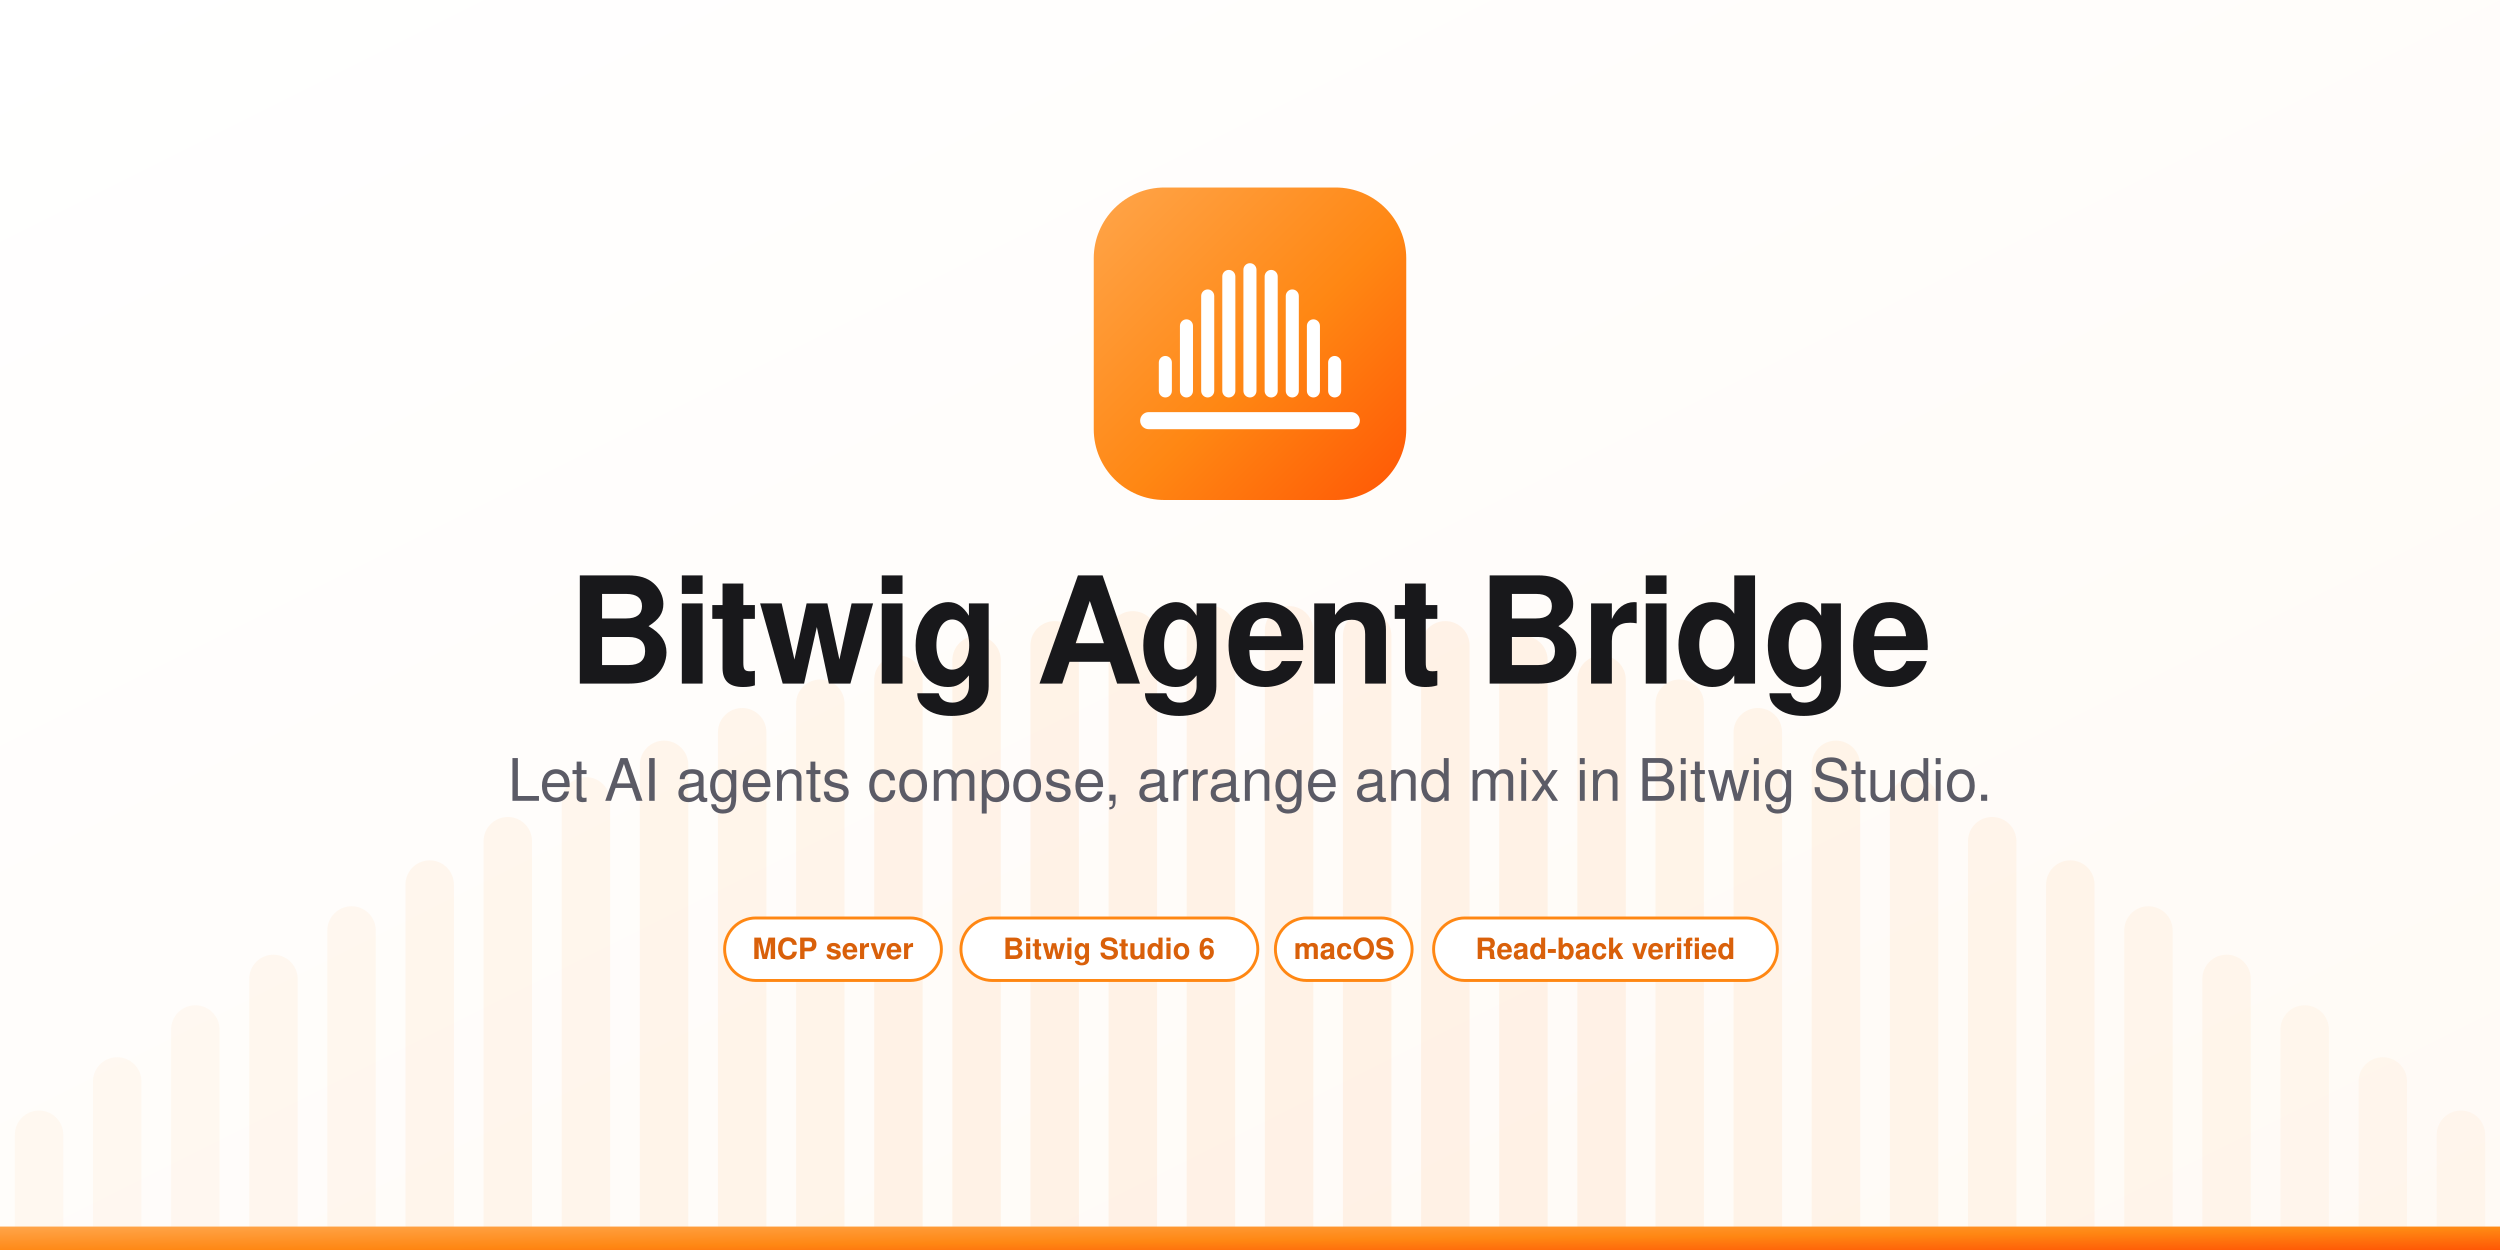
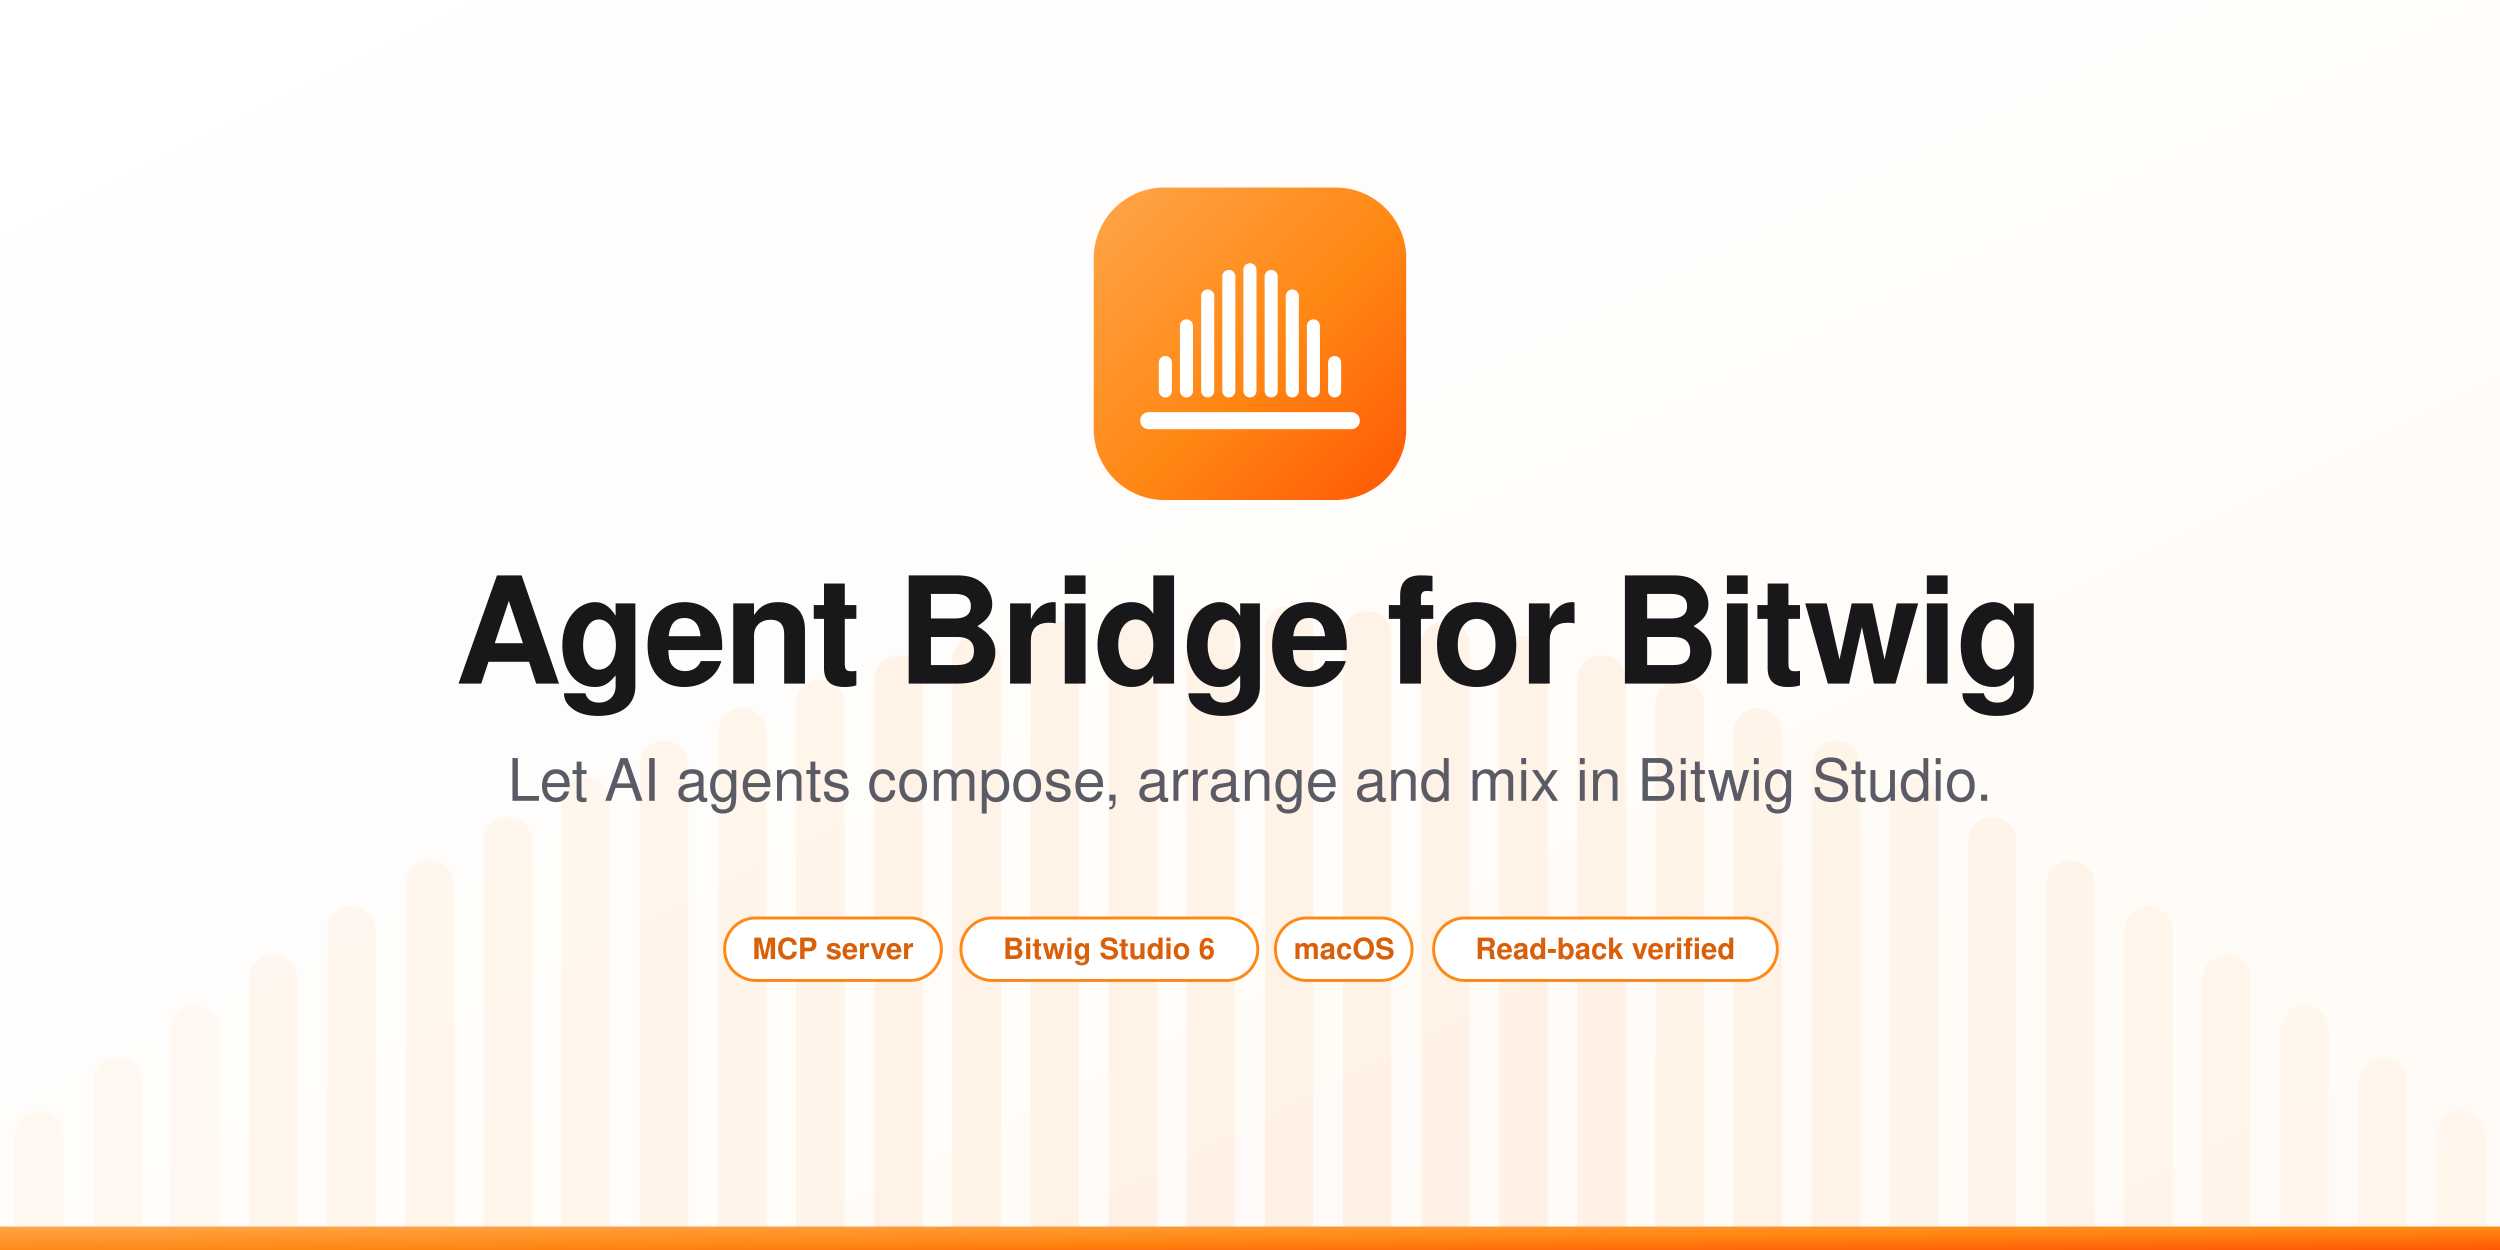
<svg xmlns="http://www.w3.org/2000/svg" viewBox="0 0 1280 640" width="1280" height="640">
  <defs>
    <linearGradient id="bg" x1="0" y1="0" x2="1" y2="1">
      <stop offset="0" stop-color="#FFFFFF" />
      <stop offset="1" stop-color="#FFFAF5" />
    </linearGradient>
    <linearGradient id="g" x1="0" y1="0" x2="1" y2="1">
      <stop offset="0" stop-color="#FFA54A" />
      <stop offset="0.55" stop-color="#FF8713" />
      <stop offset="1" stop-color="#FF5705" />
    </linearGradient>
  </defs>
  <rect width="1280" height="640" fill="url(#bg)" />
  <rect x="-32.4" y="596.1" width="24.8" height="43.9" rx="12.4" fill="#FF8713" fill-opacity="0.03" />
  <rect x="7.6" y="568.6" width="24.8" height="71.4" rx="12.4" fill="#FF8713" fill-opacity="0.04" />
  <rect x="47.6" y="541.3" width="24.8" height="98.7" rx="12.4" fill="#FF8713" fill-opacity="0.04" />
  <rect x="87.6" y="514.7" width="24.8" height="125.3" rx="12.4" fill="#FF8713" fill-opacity="0.04" />
  <rect x="127.6" y="488.8" width="24.8" height="151.2" rx="12.4" fill="#FF8713" fill-opacity="0.05" />
  <rect x="167.6" y="464.0" width="24.8" height="176.0" rx="12.4" fill="#FF8713" fill-opacity="0.05" />
  <rect x="207.6" y="440.5" width="24.8" height="199.5" rx="12.4" fill="#FF8713" fill-opacity="0.06" />
  <rect x="247.6" y="418.3" width="24.8" height="221.7" rx="12.4" fill="#FF8713" fill-opacity="0.06" />
  <rect x="287.6" y="397.9" width="24.8" height="242.1" rx="12.4" fill="#FF8713" fill-opacity="0.06" />
  <rect x="327.6" y="379.2" width="24.8" height="260.8" rx="12.4" fill="#FF8713" fill-opacity="0.07" />
  <rect x="367.6" y="362.5" width="24.8" height="277.5" rx="12.4" fill="#FF8713" fill-opacity="0.07" />
  <rect x="407.6" y="347.9" width="24.8" height="292.1" rx="12.4" fill="#FF8713" fill-opacity="0.07" />
  <rect x="447.6" y="335.6" width="24.8" height="304.4" rx="12.4" fill="#FF8713" fill-opacity="0.08" />
  <rect x="487.6" y="325.6" width="24.8" height="314.4" rx="12.4" fill="#FF8713" fill-opacity="0.08" />
  <rect x="527.6" y="318.0" width="24.8" height="322.0" rx="12.4" fill="#FF8713" fill-opacity="0.08" />
  <rect x="567.6" y="312.9" width="24.8" height="327.1" rx="12.4" fill="#FF8713" fill-opacity="0.08" />
  <rect x="607.6" y="310.3" width="24.8" height="329.7" rx="12.4" fill="#FF8713" fill-opacity="0.08" />
  <rect x="647.6" y="310.3" width="24.8" height="329.7" rx="12.4" fill="#FF8713" fill-opacity="0.08" />
  <rect x="687.6" y="312.9" width="24.8" height="327.1" rx="12.4" fill="#FF8713" fill-opacity="0.08" />
  <rect x="727.6" y="318.0" width="24.8" height="322.0" rx="12.4" fill="#FF8713" fill-opacity="0.08" />
  <rect x="767.6" y="325.6" width="24.8" height="314.4" rx="12.4" fill="#FF8713" fill-opacity="0.08" />
  <rect x="807.6" y="335.6" width="24.8" height="304.4" rx="12.4" fill="#FF8713" fill-opacity="0.08" />
  <rect x="847.6" y="347.9" width="24.8" height="292.1" rx="12.4" fill="#FF8713" fill-opacity="0.07" />
  <rect x="887.6" y="362.5" width="24.8" height="277.5" rx="12.4" fill="#FF8713" fill-opacity="0.07" />
  <rect x="927.6" y="379.2" width="24.8" height="260.8" rx="12.4" fill="#FF8713" fill-opacity="0.07" />
  <rect x="967.6" y="397.9" width="24.8" height="242.1" rx="12.4" fill="#FF8713" fill-opacity="0.06" />
  <rect x="1007.6" y="418.3" width="24.8" height="221.7" rx="12.4" fill="#FF8713" fill-opacity="0.06" />
  <rect x="1047.6" y="440.5" width="24.8" height="199.5" rx="12.4" fill="#FF8713" fill-opacity="0.06" />
  <rect x="1087.6" y="464.0" width="24.8" height="176.0" rx="12.4" fill="#FF8713" fill-opacity="0.05" />
  <rect x="1127.6" y="488.8" width="24.8" height="151.2" rx="12.4" fill="#FF8713" fill-opacity="0.05" />
  <rect x="1167.6" y="514.7" width="24.8" height="125.3" rx="12.4" fill="#FF8713" fill-opacity="0.04" />
  <rect x="1207.6" y="541.3" width="24.8" height="98.7" rx="12.4" fill="#FF8713" fill-opacity="0.04" />
  <rect x="1247.6" y="568.6" width="24.8" height="71.4" rx="12.4" fill="#FF8713" fill-opacity="0.04" />
  <rect x="1287.6" y="596.1" width="24.8" height="43.9" rx="12.4" fill="#FF8713" fill-opacity="0.03" />
  <rect x="0" y="628" width="1280" height="12" fill="url(#g)" />
  <g transform="translate(560 96) scale(0.625)">
    <defs>
      <linearGradient id="g" x1="0" y1="0" x2="1" y2="1">
        <stop offset="0" stop-color="#FFA54A" />
        <stop offset="0.55" stop-color="#FF8713" />
        <stop offset="1" stop-color="#FF5705" />
      </linearGradient>
    </defs>
    <rect width="256" height="256" rx="58" fill="url(#g)" />
    <g>
      <rect x="53.3" y="138.0" width="10.7" height="34.0" rx="5.4" fill="#FFFFFF" fill-opacity="1.00" />
      <rect x="70.6" y="108.0" width="10.7" height="64.0" rx="5.4" fill="#FFFFFF" fill-opacity="1.00" />
      <rect x="88.0" y="83.5" width="10.7" height="88.5" rx="5.4" fill="#FFFFFF" fill-opacity="1.00" />
      <rect x="105.3" y="67.5" width="10.7" height="104.5" rx="5.4" fill="#FFFFFF" fill-opacity="1.00" />
      <rect x="122.6" y="62.0" width="10.7" height="110.0" rx="5.4" fill="#FFFFFF" fill-opacity="1.00" />
      <rect x="140.0" y="67.5" width="10.7" height="104.5" rx="5.4" fill="#FFFFFF" fill-opacity="1.00" />
      <rect x="157.3" y="83.5" width="10.7" height="88.5" rx="5.4" fill="#FFFFFF" fill-opacity="1.00" />
      <rect x="174.6" y="108.0" width="10.7" height="64.0" rx="5.4" fill="#FFFFFF" fill-opacity="1.00" />
      <rect x="192.0" y="138.0" width="10.7" height="34.0" rx="5.4" fill="#FFFFFF" fill-opacity="1.00" />
      <rect x="38" y="184" width="180" height="14" rx="7" fill="#FFFFFF" />
    </g>
  </g>
  <g font-family="-apple-system, BlinkMacSystemFont, 'Segoe UI', 'Helvetica Neue', Helvetica, Arial, sans-serif" text-anchor="middle">
-     <text x="640" y="350" font-size="76" font-weight="700" letter-spacing="-1.5" fill="#18181B">Bitwig Agent Bridge</text>
+     <text x="640" y="350" font-size="76" font-weight="700" letter-spacing="-1.5" fill="#18181B">Agent Bridge for Bitwig</text>
    <text x="640" y="410" font-size="30" fill="#5B5B66">Let AI agents compose, arrange and mix in Bitwig Studio.</text>
  </g>
  <g font-family="-apple-system, BlinkMacSystemFont, 'Segoe UI', 'Helvetica Neue', Helvetica, Arial, sans-serif">
    <rect x="371" y="470" width="111" height="32" rx="16" fill="#FFFFFF" stroke="#FF8713" stroke-width="1.5" />
    <text x="426.5" y="491" text-anchor="middle" font-size="15" font-weight="600" fill="#D9600A">MCP server</text>
    <rect x="492" y="470" width="152" height="32" rx="16" fill="#FFFFFF" stroke="#FF8713" stroke-width="1.5" />
    <text x="567.8" y="491" text-anchor="middle" font-size="15" font-weight="600" fill="#D9600A">Bitwig Studio 6</text>
    <rect x="653" y="470" width="70" height="32" rx="16" fill="#FFFFFF" stroke="#FF8713" stroke-width="1.5" />
    <text x="688.2" y="491" text-anchor="middle" font-size="15" font-weight="600" fill="#D9600A">macOS</text>
    <rect x="734" y="470" width="176" height="32" rx="16" fill="#FFFFFF" stroke="#FF8713" stroke-width="1.5" />
    <text x="821.9" y="491" text-anchor="middle" font-size="15" font-weight="600" fill="#D9600A">Read-back verified</text>
  </g>
</svg>
